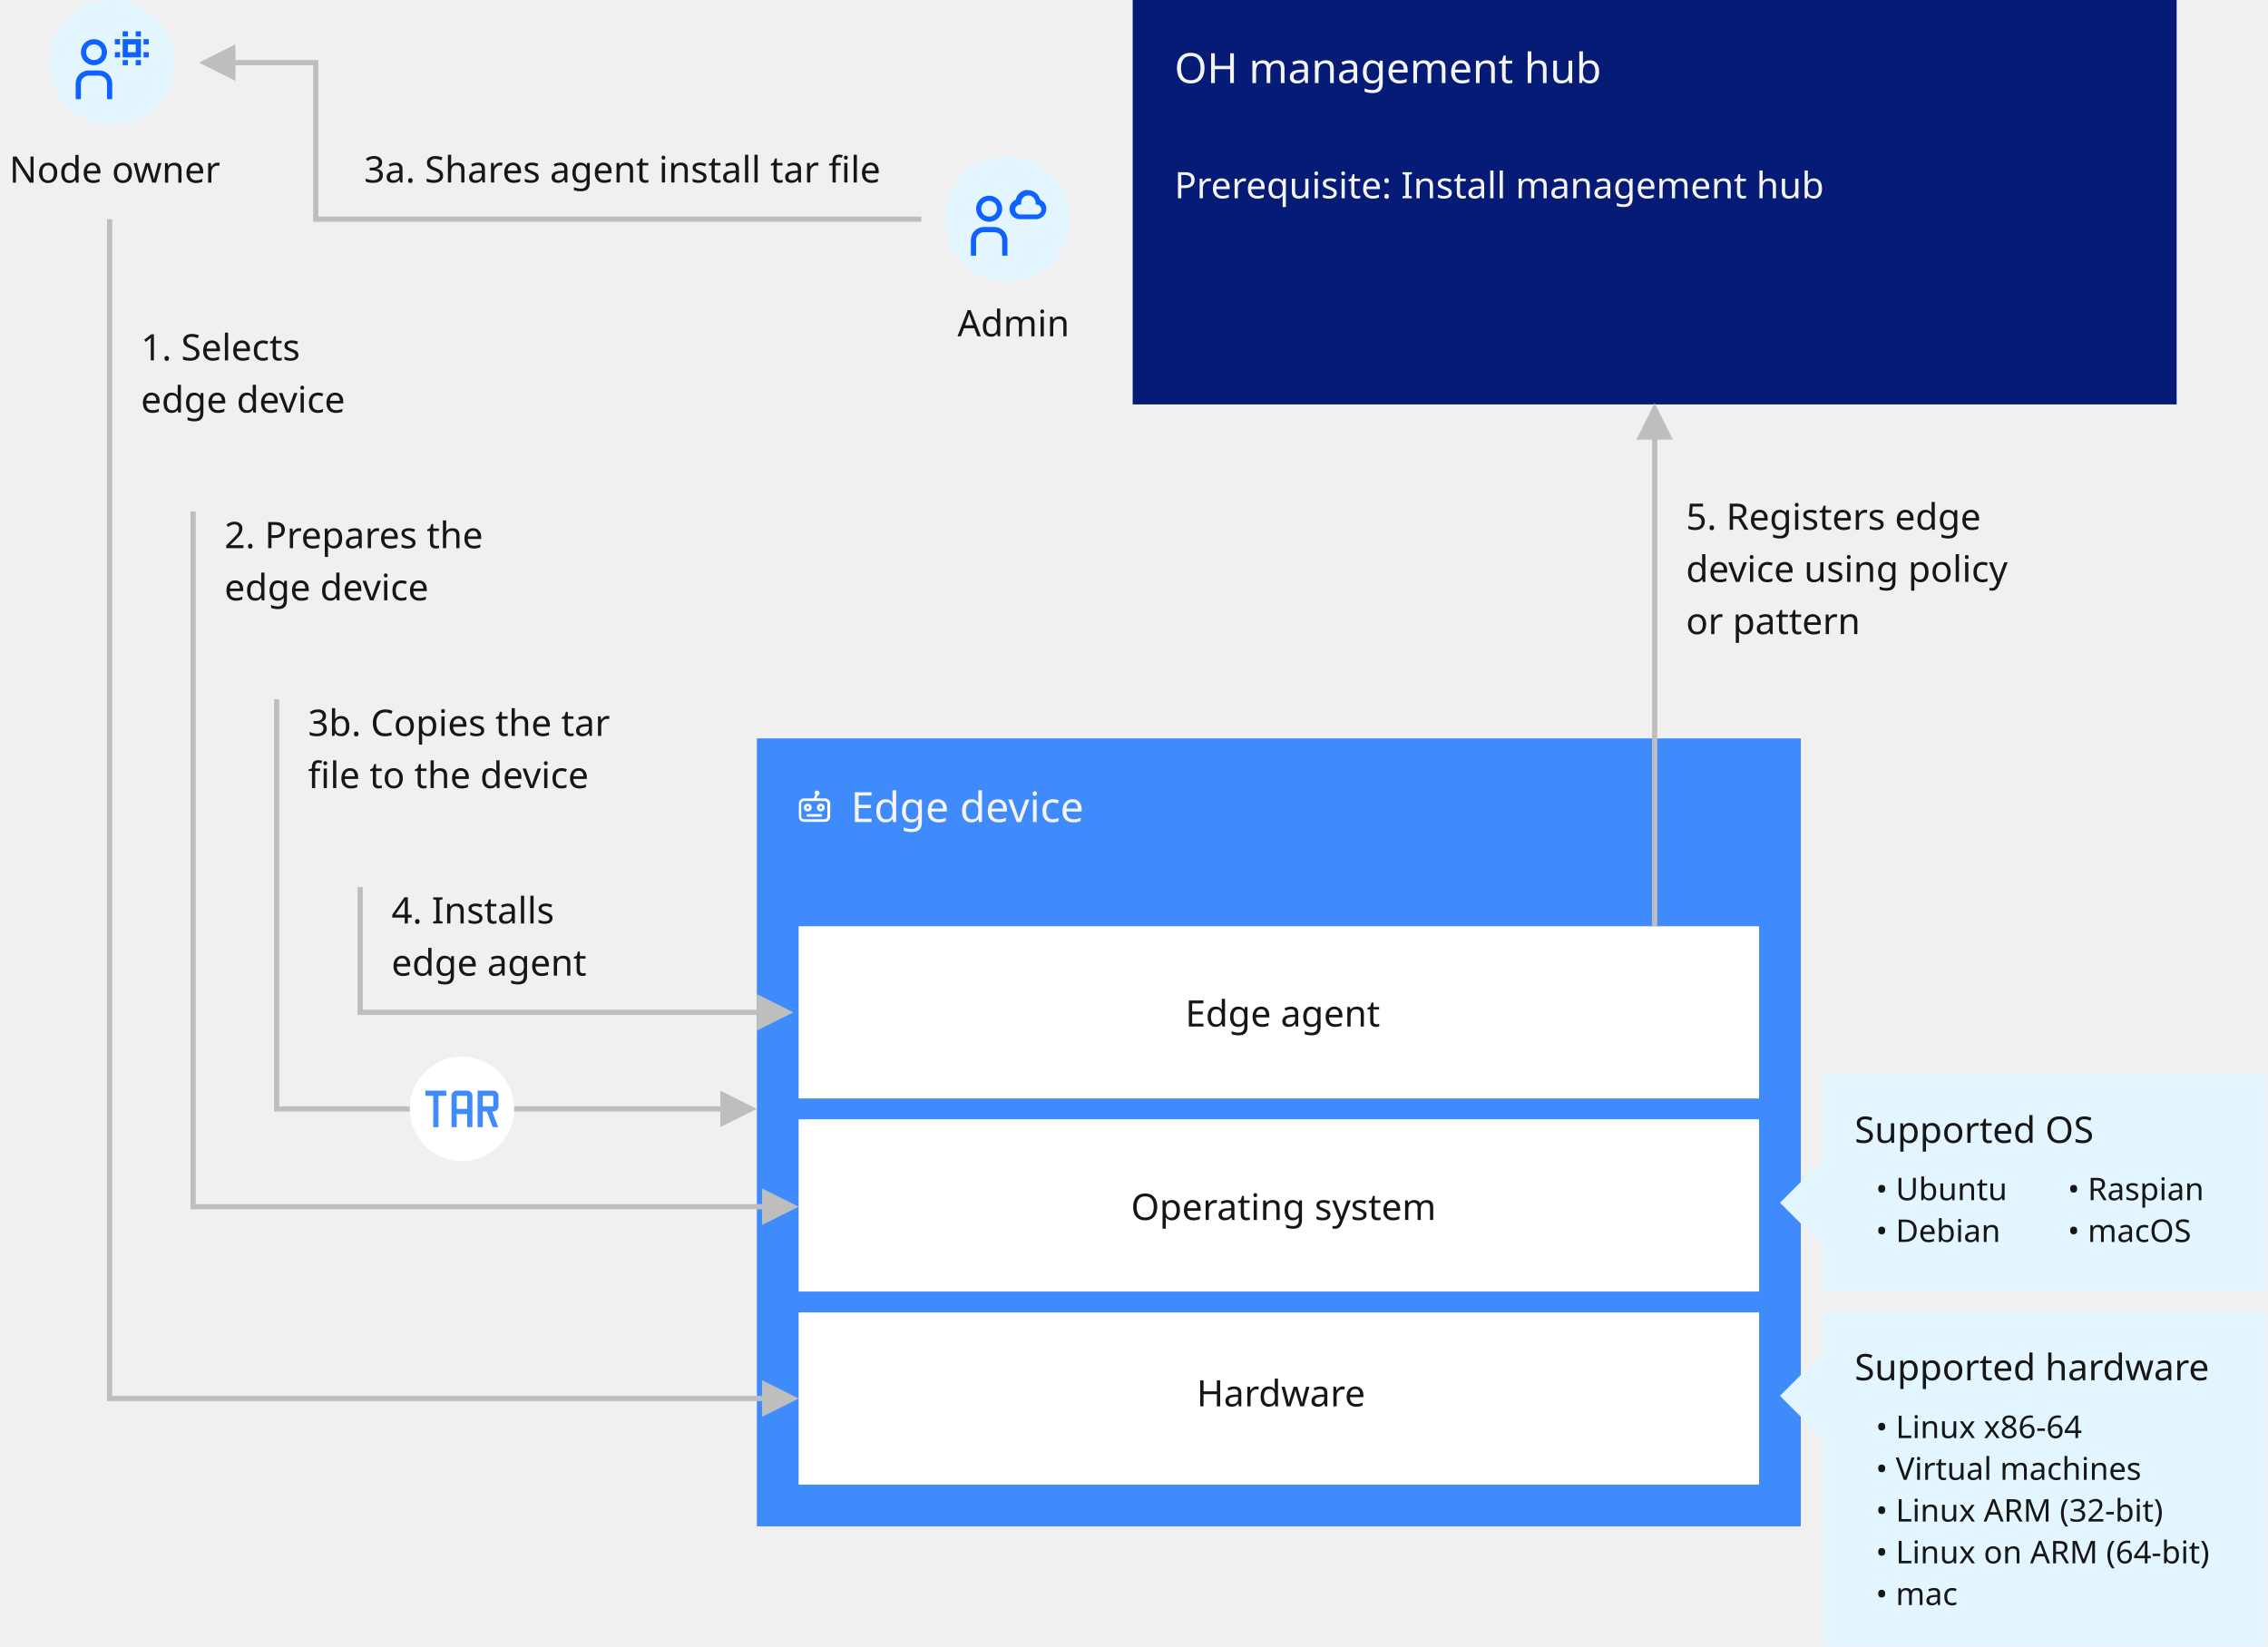
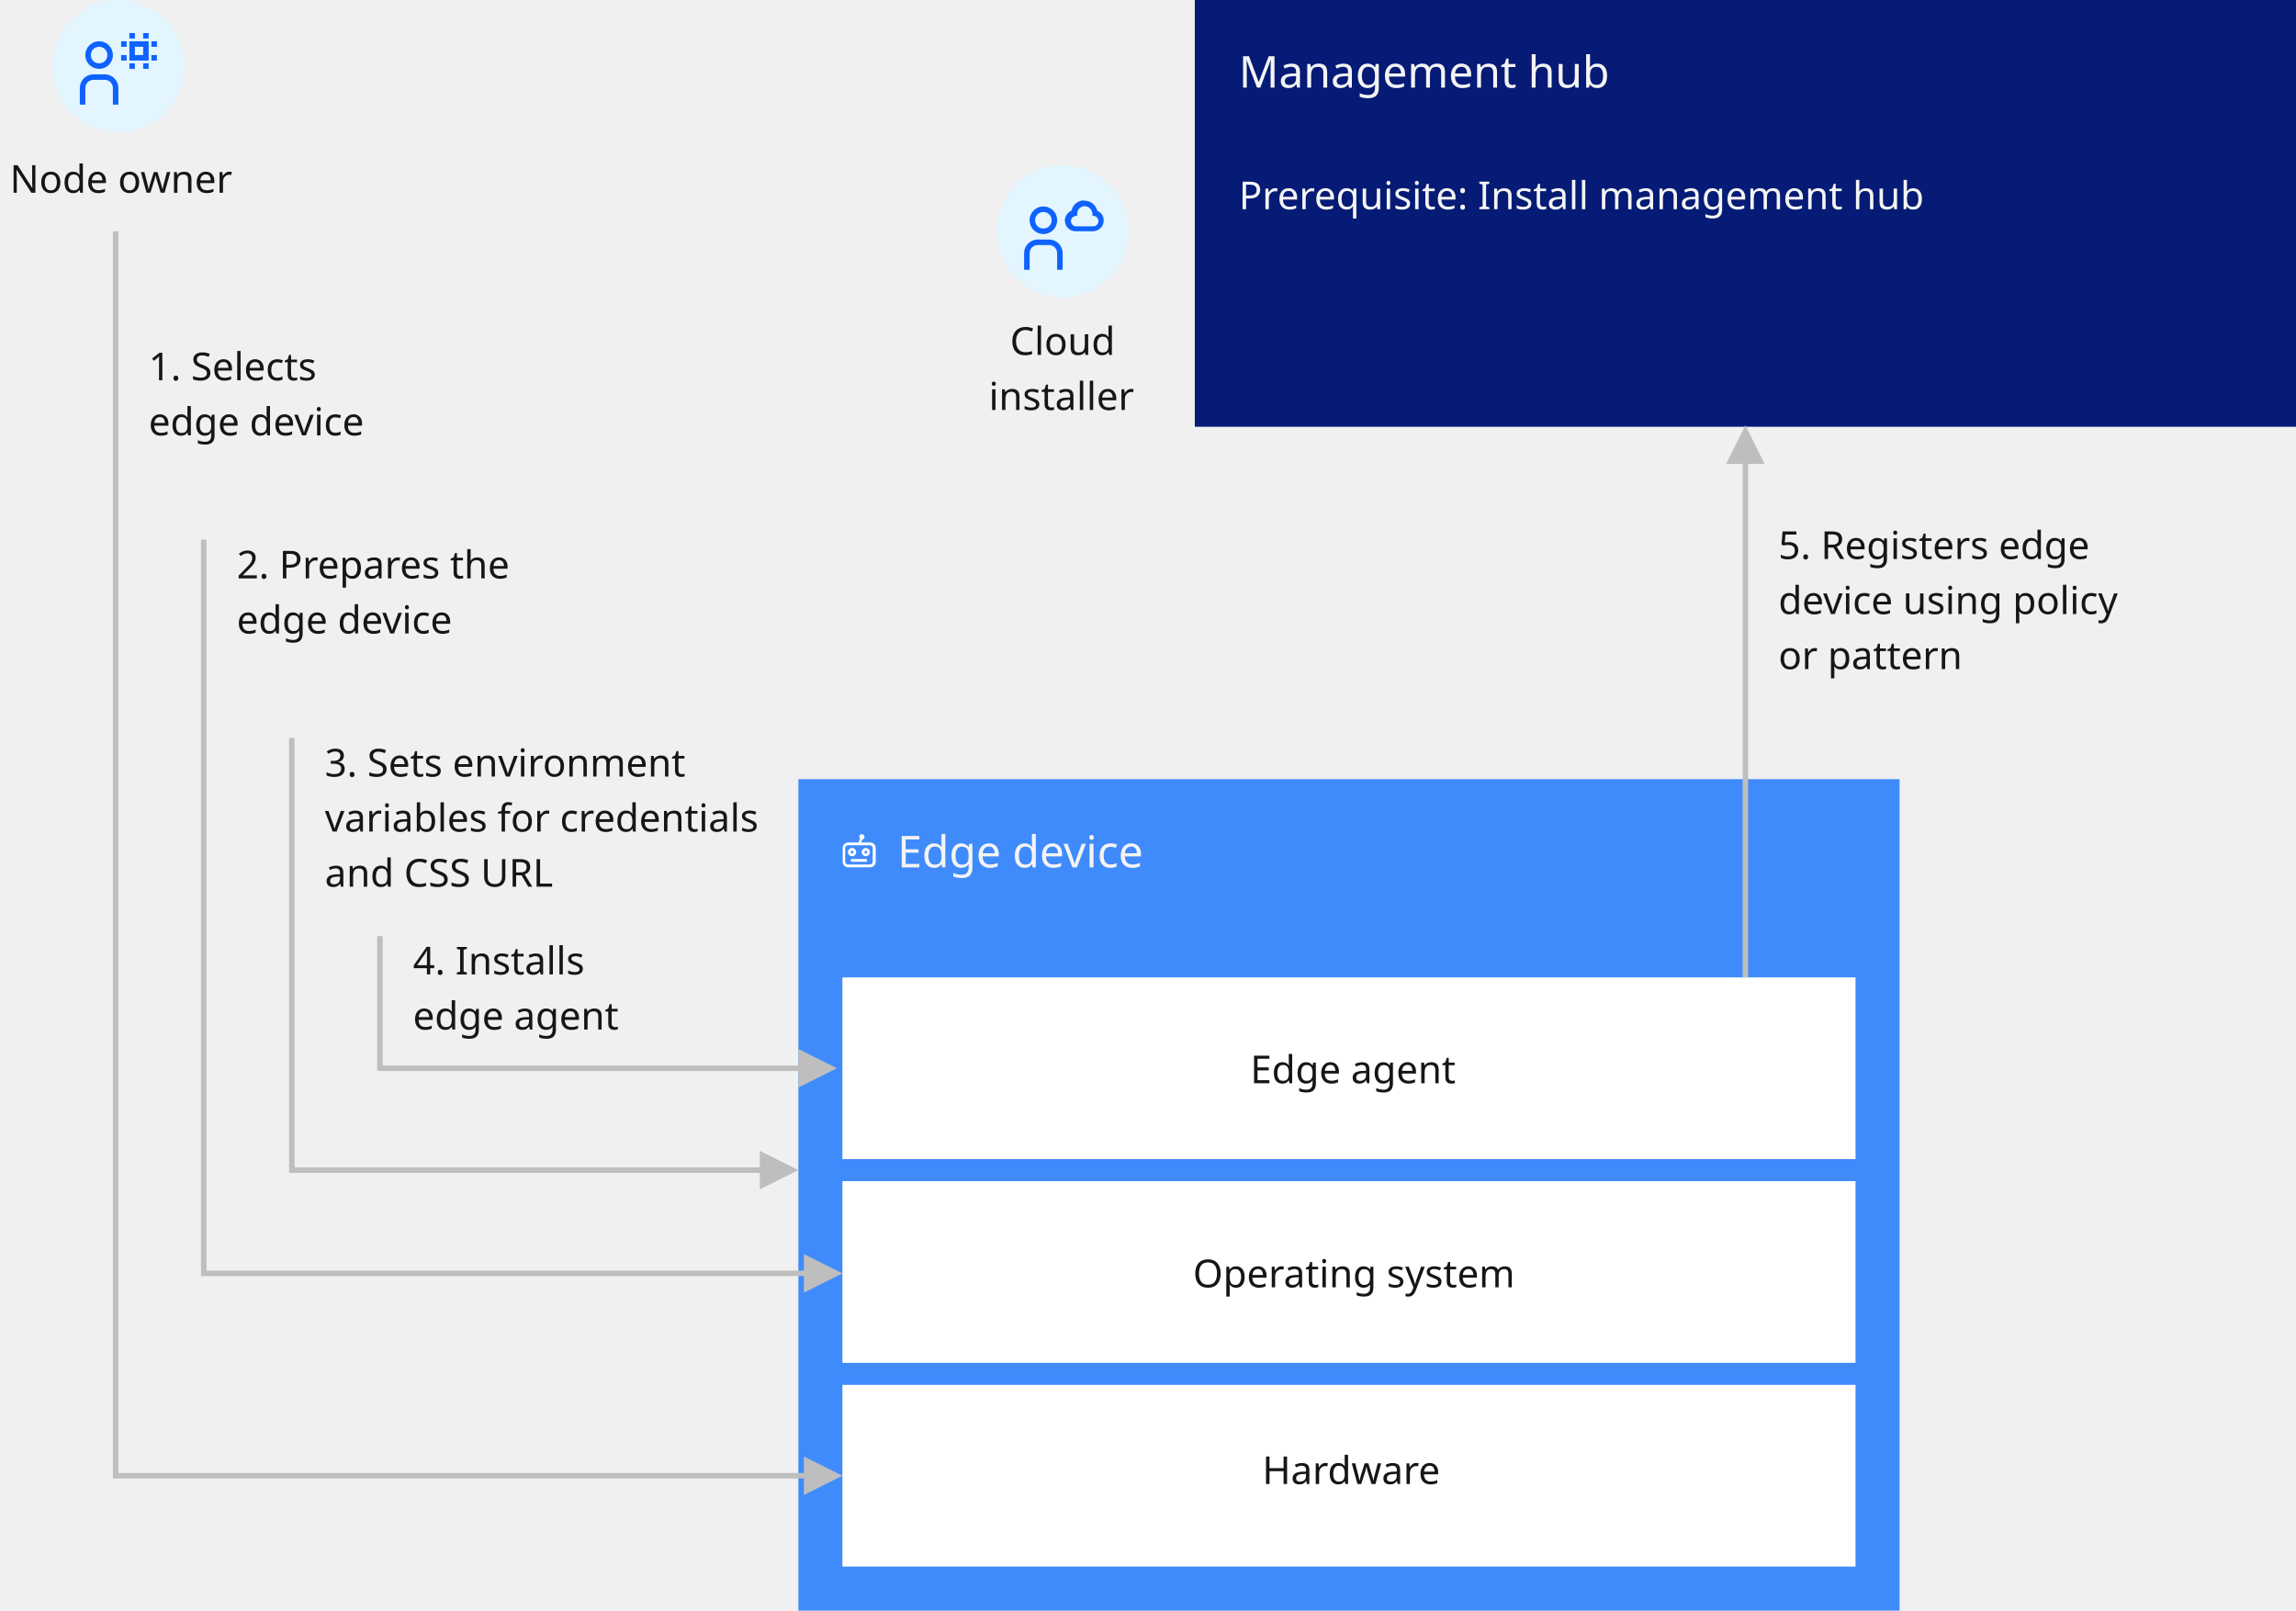
- <svg xmlns="http://www.w3.org/2000/svg" version="1.1" id="Layer_1" x="0px" y="0px" viewBox="0 0 869 631" style="enable-background:new 0 0 869 631;" xml:space="preserve">
+ <svg xmlns="http://www.w3.org/2000/svg" version="1.1" id="Layer_1" x="0px" y="0px" viewBox="0 0 834 585" style="enable-background:new 0 0 834 585;" xml:space="preserve">
  <style type="text/css">
- 	.st0{fill-rule:evenodd;clip-rule:evenodd;fill:#E3F6FF;}
- 	.st1{fill-rule:evenodd;clip-rule:evenodd;fill:#051B75;}
- 	.st2{fill-rule:evenodd;clip-rule:evenodd;fill:#408BFC;}
+ 	.st0{fill-rule:evenodd;clip-rule:evenodd;fill:#051B75;}
+ 	.st1{fill-rule:evenodd;clip-rule:evenodd;fill:#408BFC;}
+ 	.st2{fill-rule:evenodd;clip-rule:evenodd;fill:#E3F6FF;}
	.st3{fill-rule:evenodd;clip-rule:evenodd;fill:#0F62FE;}
- 	.st4{fill:#BEBEBE;}
- 	.st5{fill-rule:evenodd;clip-rule:evenodd;fill:#FFFFFF;}
+ 	.st4{fill-rule:evenodd;clip-rule:evenodd;fill:#FFFFFF;}
+ 	.st5{fill:#BEBEBE;}
	.st6{fill-rule:evenodd;clip-rule:evenodd;fill:none;}
	.st7{fill:#F4F4F4;}
	.st8{font-family:'IBMPlexSans-Medium';}
	.st9{font-size:16px;}
	.st10{fill:#161616;}
	.st11{font-family:'IBMPlexSans';}
	.st12{font-size:14px;}
- 	.st13{font-size:12px;}
</style>
-   <rect id="Rectangle-Copy-27" x="698.6" y="412" class="st0" width="170" height="83" />
-   <rect id="Rectangle-Copy-25" x="434" class="st1" width="400" height="155" />
-   <rect id="Rectangle-Copy-14" x="290" y="283" class="st2" width="400" height="302" />
-   <circle id="Oval-Copy-3" class="st0" cx="43" cy="24" r="24" />
-   <path id="Shape" class="st3" d="M38,27c2.8,0,5,2.2,5,5v6h-2v-6c0-1.7-1.3-3-3-3h-4c-1.7,0-3,1.3-3,3v6h-2v-6c0-2.8,2.2-5,5-5H38z   M36,15c2.8,0,5,2.2,5,5s-2.2,5-5,5s-5-2.2-5-5S33.2,15,36,15z M49,23v2h-2v-2H49z M54,23v2h-2v-2H54z M36,17c-1.7,0-3,1.3-3,3  c0,1.7,1.3,3,3,3c1.7,0,3-1.3,3-3S37.7,17,36,17z M57,20v2h-2v-2H57z M46,20v2h-2v-2H46z M54,15v7h-7v-7H54z M52,17h-3v3h3V17z   M57,15v2h-2v-2H57z M46,15v2h-2v-2H46z M49,12v2h-2v-2H49z M54,12v2h-2v-2H54z" />
-   <circle id="Oval-Copy-3_1_" class="st0" cx="386" cy="84" r="24" />
+   <rect id="Rectangle-Copy-25" x="434" class="st0" width="400" height="155" />
+   <rect id="Rectangle-Copy-14" x="290" y="283" class="st1" width="400" height="302" />
+   <circle id="Oval-Copy-3" class="st2" cx="43" cy="24" r="24" />
+   <path id="Shape" class="st3" d="M38,27c2.8,0,5,2.2,5,5v6h-2v-6c0-1.7-1.3-3-3-3h-4c-1.7,0-3,1.3-3,3v6h-2v-6c0-2.8,2.2-5,5-5H38z   M36,15c2.8,0,5,2.2,5,5s-2.2,5-5,5s-5-2.2-5-5S33.2,15,36,15z M49,23v2h-2v-2H49z M54,23v2h-2v-2H54z M36,17c-1.7,0-3,1.3-3,3  c0,1.7,1.3,3,3,3s3-1.3,3-3S37.7,17,36,17z M57,20v2h-2v-2H57z M46,20v2h-2v-2H46z M54,15v7h-7v-7H54z M52,17h-3v3h3V17z M57,15v2  h-2v-2H57z M46,15v2h-2v-2H46z M49,12v2h-2v-2H49z M54,12v2h-2v-2H54z" />
+   <circle id="Oval-Copy-3_1_" class="st2" cx="386" cy="84" r="24" />
  <path id="Shape_1_" class="st3" d="M381,87c2.8,0,5,2.2,5,5v6h-2v-6c0-1.7-1.3-3-3-3h-4c-1.7,0-3,1.3-3,3v6h-2v-6c0-2.8,2.2-5,5-5  H381z M379,75c2.8,0,5,2.2,5,5s-2.2,5-5,5s-5-2.2-5-5S376.2,75,379,75z M394,72.9c2.1,0,3.9,1.4,4.5,3.4l0.1,0.2l0,0.1l0,0  c1.3,0.5,2.2,1.7,2.3,3.1l0,0.2l0,0.2c0,2.1-1.6,3.7-3.7,3.9l-0.2,0h-6.3c-2.1,0-3.9-1.7-3.9-3.9c0-1.5,0.9-2.8,2.2-3.5l0.2-0.1  l0-0.1c0.5-1.9,2.1-3.4,4.1-3.6l0.2,0L394,72.9z M379,77c-1.7,0-3,1.3-3,3c0,1.7,1.3,3,3,3s3-1.3,3-3S380.7,77,379,77z M394,74.9  c-1.4,0-2.5,1-2.7,2.4l0,0.2l0,0.8l-0.8,0.2c-0.9,0.2-1.5,0.9-1.5,1.8c0,1,0.8,1.8,1.7,1.9l0.1,0h6.3c1,0,1.9-0.8,1.9-1.9  c0-0.8-0.6-1.6-1.3-1.8l-0.1,0l-0.8-0.2l0-0.8C396.6,76,395.4,74.9,394,74.9z" />
-   <path id="Line-13" class="st4" d="M90.2,31l-14-7l14-7l0,6H122v1l0,59h231v2H120v-1V25H90.2L90.2,31z" />
-   <rect id="Rectangle-Copy-16" x="306" y="503" class="st5" width="368" height="66" />
-   <rect id="Rectangle-Copy-16_1_" x="306" y="429" class="st5" width="368" height="66" />
-   <rect id="Rectangle-Copy-16_2_" x="306" y="355" class="st5" width="368" height="66" />
-   <rect id="Rectangle-Copy-42" x="687" y="449" transform="matrix(0.7071 -0.7071 0.7071 0.7071 -121.2525 629.2706)" class="st0" width="24" height="24" />
-   <rect id="Rectangle" x="698.6" y="503" class="st0" width="170" height="128" />
-   <rect id="Rectangle_1_" x="687" y="523" transform="matrix(0.7071 -0.7071 0.7071 0.7071 -173.5784 650.9447)" class="st0" width="24" height="24" />
-   <path id="Line-10" class="st4" d="M634,154.5l7,14h-6V355h-2V168.5h-6L634,154.5z" />
-   <path id="Path-6" class="st4" d="M43,84v451h249v-6l14,7l-14,7v-6H41V84H43z" />
-   <path id="Path-6-Copy" class="st4" d="M75,196v265.5h217v-6l14,7l-14,7v-6H73V196H75z" />
-   <path id="Path-6-Copy-2" class="st4" d="M107,268v156h169v-6l14,7l-14,7v-6H105V268H107z" />
-   <path id="Path-6-Copy-3" class="st4" d="M139,340v47h151v-6l14,7l-14,7v-6H137v-49H139z" />
-   <path id="Shape_2_" class="st5" d="M313,303c0.6,0,1,0.4,1,1c0,0.5-0.4,0.9-0.8,1l-0.4,1h3.3c1.1,0,2,0.9,2,2v5c0,1.1-0.9,2-2,2h-8  c-1.1,0-2-0.9-2-2v-5c0-1.1,0.9-2,2-2h3.7l0.6-1.4c-0.1-0.1-0.2-0.3-0.2-0.5l0-0.1C312,303.4,312.4,303,313,303z M316,307h-8  c-0.5,0-0.9,0.4-1,0.9l0,0.1v5c0,0.5,0.4,0.9,0.9,1l0.1,0h8c0.5,0,0.9-0.4,1-0.9l0-0.1v-5c0-0.5-0.4-0.9-0.9-1L316,307z M314.5,312  c0.3,0,0.5,0.2,0.5,0.5s-0.2,0.5-0.5,0.5h-5c-0.3,0-0.5-0.2-0.5-0.5s0.2-0.5,0.5-0.5H314.5z M309.5,308c0.8,0,1.5,0.7,1.5,1.5  s-0.7,1.5-1.5,1.5s-1.5-0.7-1.5-1.5S308.7,308,309.5,308z M314.5,308c0.8,0,1.5,0.7,1.5,1.5s-0.7,1.5-1.5,1.5s-1.5-0.7-1.5-1.5  S313.7,308,314.5,308z M309.5,309c-0.3,0-0.5,0.2-0.5,0.5s0.2,0.5,0.5,0.5s0.5-0.2,0.5-0.5S309.8,309,309.5,309z M314.5,309  c-0.3,0-0.5,0.2-0.5,0.5s0.2,0.5,0.5,0.5s0.5-0.2,0.5-0.5S314.8,309,314.5,309z" />
-   <circle id="Oval-Copy-4" class="st5" cx="177" cy="425" r="20" />
-   <path id="Fill-1" class="st2" d="M175,425h4v-5h-4V425z M179,418h-4c-1.1,0-2,0.9-2,2v12h2v-5h4v5h2v-12  C181,418.9,180.1,418,179,418L179,418z" />
-   <path id="Fill-3" class="st2" d="M185,424h4v-4h-4V424z M191,424v-4c0-1.1-0.9-2-2-2h-6v14h2v-6h1.5l2.3,6h2.1l-2.3-6h0.4  C190.1,426,191,425.1,191,424L191,424z" />
-   <polygon id="Fill-4" class="st2" points="163,420 166,420 166,432 168,432 168,420 171,420 171,418 163,418 " />
+   <rect id="Rectangle-Copy-16" x="306" y="503" class="st4" width="368" height="66" />
+   <rect id="Rectangle-Copy-16_1_" x="306" y="429" class="st4" width="368" height="66" />
+   <rect id="Rectangle-Copy-16_2_" x="306" y="355" class="st4" width="368" height="66" />
+   <path id="Line-10" class="st5" d="M634,154.5l7,14h-6V355h-2V168.5h-6L634,154.5z" />
+   <path id="Path-6" class="st5" d="M43,84v451h249v-6l14,7l-14,7v-6H41V84H43z" />
+   <path id="Path-6-Copy" class="st5" d="M75,196v265.5h217v-6l14,7l-14,7v-6H73V196H75z" />
+   <path id="Path-6-Copy-2" class="st5" d="M107,268v156h169v-6l14,7l-14,7v-6H105V268H107z" />
+   <path id="Path-6-Copy-3" class="st5" d="M139,340v47h151v-6l14,7l-14,7v-6H137v-49H139z" />
+   <path id="Shape_2_" class="st4" d="M313,303c0.6,0,1,0.4,1,1c0,0.5-0.4,0.9-0.8,1l-0.4,1h3.3c1.1,0,2,0.9,2,2v5c0,1.1-0.9,2-2,2h-8  c-1.1,0-2-0.9-2-2v-5c0-1.1,0.9-2,2-2h3.7l0.6-1.4c-0.1-0.1-0.2-0.3-0.2-0.5l0-0.1C312,303.4,312.4,303,313,303z M316,307h-8  c-0.5,0-0.9,0.4-1,0.9l0,0.1v5c0,0.5,0.4,0.9,0.9,1l0.1,0h8c0.5,0,0.9-0.4,1-0.9l0-0.1v-5c0-0.5-0.4-0.9-0.9-1L316,307z M314.5,312  c0.3,0,0.5,0.2,0.5,0.5c0,0.3-0.2,0.5-0.5,0.5h-5c-0.3,0-0.5-0.2-0.5-0.5c0-0.3,0.2-0.5,0.5-0.5H314.5z M309.5,308  c0.8,0,1.5,0.7,1.5,1.5s-0.7,1.5-1.5,1.5s-1.5-0.7-1.5-1.5S308.7,308,309.5,308z M314.5,308c0.8,0,1.5,0.7,1.5,1.5s-0.7,1.5-1.5,1.5  s-1.5-0.7-1.5-1.5S313.7,308,314.5,308z M309.5,309c-0.3,0-0.5,0.2-0.5,0.5c0,0.3,0.2,0.5,0.5,0.5c0.3,0,0.5-0.2,0.5-0.5  C310,309.2,309.8,309,309.5,309z M314.5,309c-0.3,0-0.5,0.2-0.5,0.5c0,0.3,0.2,0.5,0.5,0.5c0.3,0,0.5-0.2,0.5-0.5  C315,309.2,314.8,309,314.5,309z" />
  <rect x="450" y="20" class="st6" width="236.1" height="15.6" />
-   <text transform="matrix(1 0 0 1 450.0001 31.8297)" class="st7 st8 st9">OH management hub</text>
+   <text transform="matrix(1 0 0 1 450.0001 31.8297)" class="st7 st8 st9">Management hub</text>
  <rect x="326" y="303.2" class="st6" width="236.1" height="15.6" />
  <text transform="matrix(1 0 0 1 326.0002 315.0536)" class="st7 st8 st9">Edge device</text>
  <rect x="646" y="192.7" class="st6" width="126.2" height="70.5" />
  <text transform="matrix(1 0 0 1 646 203.0229)">
    <tspan x="0" y="0" class="st10 st11 st12">5. Registers edge </tspan>
    <tspan x="0" y="20" class="st10 st11 st12">device using policy </tspan>
    <tspan x="0" y="40" class="st10 st11 st12">or pattern</tspan>
  </text>
-   <rect x="710.6" y="518.6" class="st6" width="145.2" height="15.4" />
-   <text transform="matrix(1 0 0 1 710.5985 528.9968)" class="st10 st11 st12">Supported hardware</text>
  <rect x="305.9" y="383.1" class="st6" width="368" height="15.7" />
  <text transform="matrix(1 0 0 1 454.1622 393.444)" class="st10 st11 st12">Edge agent</text>
  <rect x="305.9" y="457.2" class="st6" width="368" height="15.7" />
  <text transform="matrix(1 0 0 1 433.3233 467.5741)" class="st10 st11 st12">Operating system</text>
  <rect x="305.9" y="528.7" class="st6" width="368" height="12.7" />
  <text transform="matrix(1 0 0 1 458.5167 539.0148)" class="st10 st11 st12">Hardware</text>
  <rect x="344.4" y="118.5" class="st6" width="81.9" height="40.3" />
  <text transform="matrix(1 0 0 1 366.8772 128.8982)">
-     <tspan x="0" y="0" class="st10 st11 st12">Admin</tspan>
+     <tspan x="0" y="0" class="st10 st11 st12">Cloud </tspan>
+     <tspan x="-7.7" y="20" class="st10 st11 st12">installer</tspan>
  </text>
-   <rect x="139.5" y="59.6" class="st6" width="216.9" height="15.5" />
-   <text transform="matrix(1 0 0 1 139.499 69.9475)" class="st10 st11 st12">3a. Shares agent install tar file</text>
  <rect y="59.6" class="st6" width="84.7" height="15.7" />
  <text transform="matrix(1 0 0 1 3.5746 70.0041)" class="st10 st11 st12">Node owner</text>
  <rect x="450" y="65.6" class="st6" width="332.2" height="15.7" />
  <text transform="matrix(1 0 0 1 450.0005 75.9899)" class="st7 st11 st12">Prerequisite: Install management hub</text>
-   <rect x="718.7" y="542.3" class="st6" width="139.5" height="84.3" />
-   <text transform="matrix(1 0 0 1 718.7343 551.1687)">
-     <tspan x="0" y="0" class="st10 st11 st13">• Linux x86-64</tspan>
-     <tspan x="0" y="16" class="st10 st11 st13">• Virtual machines</tspan>
-     <tspan x="0" y="32" class="st10 st11 st13">• Linux ARM (32-bit)</tspan>
-     <tspan x="0" y="48" class="st10 st11 st13">• Linux on ARM (64-bit)</tspan>
-     <tspan x="0" y="64" class="st10 st11 st13">• mac</tspan>
-   </text>
-   <rect x="710.6" y="427.7" class="st6" width="126.2" height="15.4" />
-   <text transform="matrix(1 0 0 1 710.5985 438.0139)" class="st10 st11 st12">Supported OS</text>
-   <rect x="718.7" y="451.1" class="st6" width="64.9" height="28.8" />
-   <text transform="matrix(1 0 0 1 718.7343 459.9983)">
-     <tspan x="0" y="0" class="st10 st11 st13">• Ubuntu</tspan>
-     <tspan x="0" y="16" class="st10 st11 st13">• Debian</tspan>
-   </text>
-   <rect x="792.3" y="451.1" class="st6" width="64.9" height="28.8" />
-   <text transform="matrix(1 0 0 1 792.2838 459.9983)">
-     <tspan x="0" y="0" class="st10 st11 st13">• Raspian</tspan>
-     <tspan x="0" y="16" class="st10 st11 st13">• macOS</tspan>
-   </text>
  <rect x="54" y="127.8" class="st6" width="94.2" height="38.4" />
  <text transform="matrix(1 0 0 1 54 138.1204)">
    <tspan x="0" y="0" class="st10 st11 st12">1. Selects </tspan>
    <tspan x="0" y="20" class="st10 st11 st12">edge device</tspan>
  </text>
  <rect x="86" y="199.7" class="st6" width="102.1" height="38.4" />
  <text transform="matrix(1 0 0 1 86 210.0843)">
    <tspan x="0" y="0" class="st10 st11 st12">2. Prepares the </tspan>
    <tspan x="0" y="20" class="st10 st11 st12">edge device</tspan>
  </text>
-   <rect x="118" y="271.7" class="st6" width="125.9" height="38.4" />
-   <text transform="matrix(1 0 0 1 118 282.0486)">
-     <tspan x="0" y="0" class="st10 st11 st12">3b. Copies the tar </tspan>
-     <tspan x="0" y="20" class="st10 st11 st12">file to the device</tspan>
+   <rect x="118" y="271.7" class="st6" width="163.3" height="57.8" />
+   <text transform="matrix(1 0 0 1 118 282.0481)">
+     <tspan x="0" y="0" class="st10 st11 st12">3. Sets environment </tspan>
+     <tspan x="0" y="20" class="st10 st11 st12">variables for credentials </tspan>
+     <tspan x="0" y="40" class="st10 st11 st12">and CSS URL</tspan>
  </text>
  <rect x="150" y="343.6" class="st6" width="85.8" height="38.4" />
  <text transform="matrix(1 0 0 1 150 353.9337)">
    <tspan x="0" y="0" class="st10 st11 st12">4. Installs </tspan>
    <tspan x="0" y="20" class="st10 st11 st12">edge agent</tspan>
  </text>
</svg>
